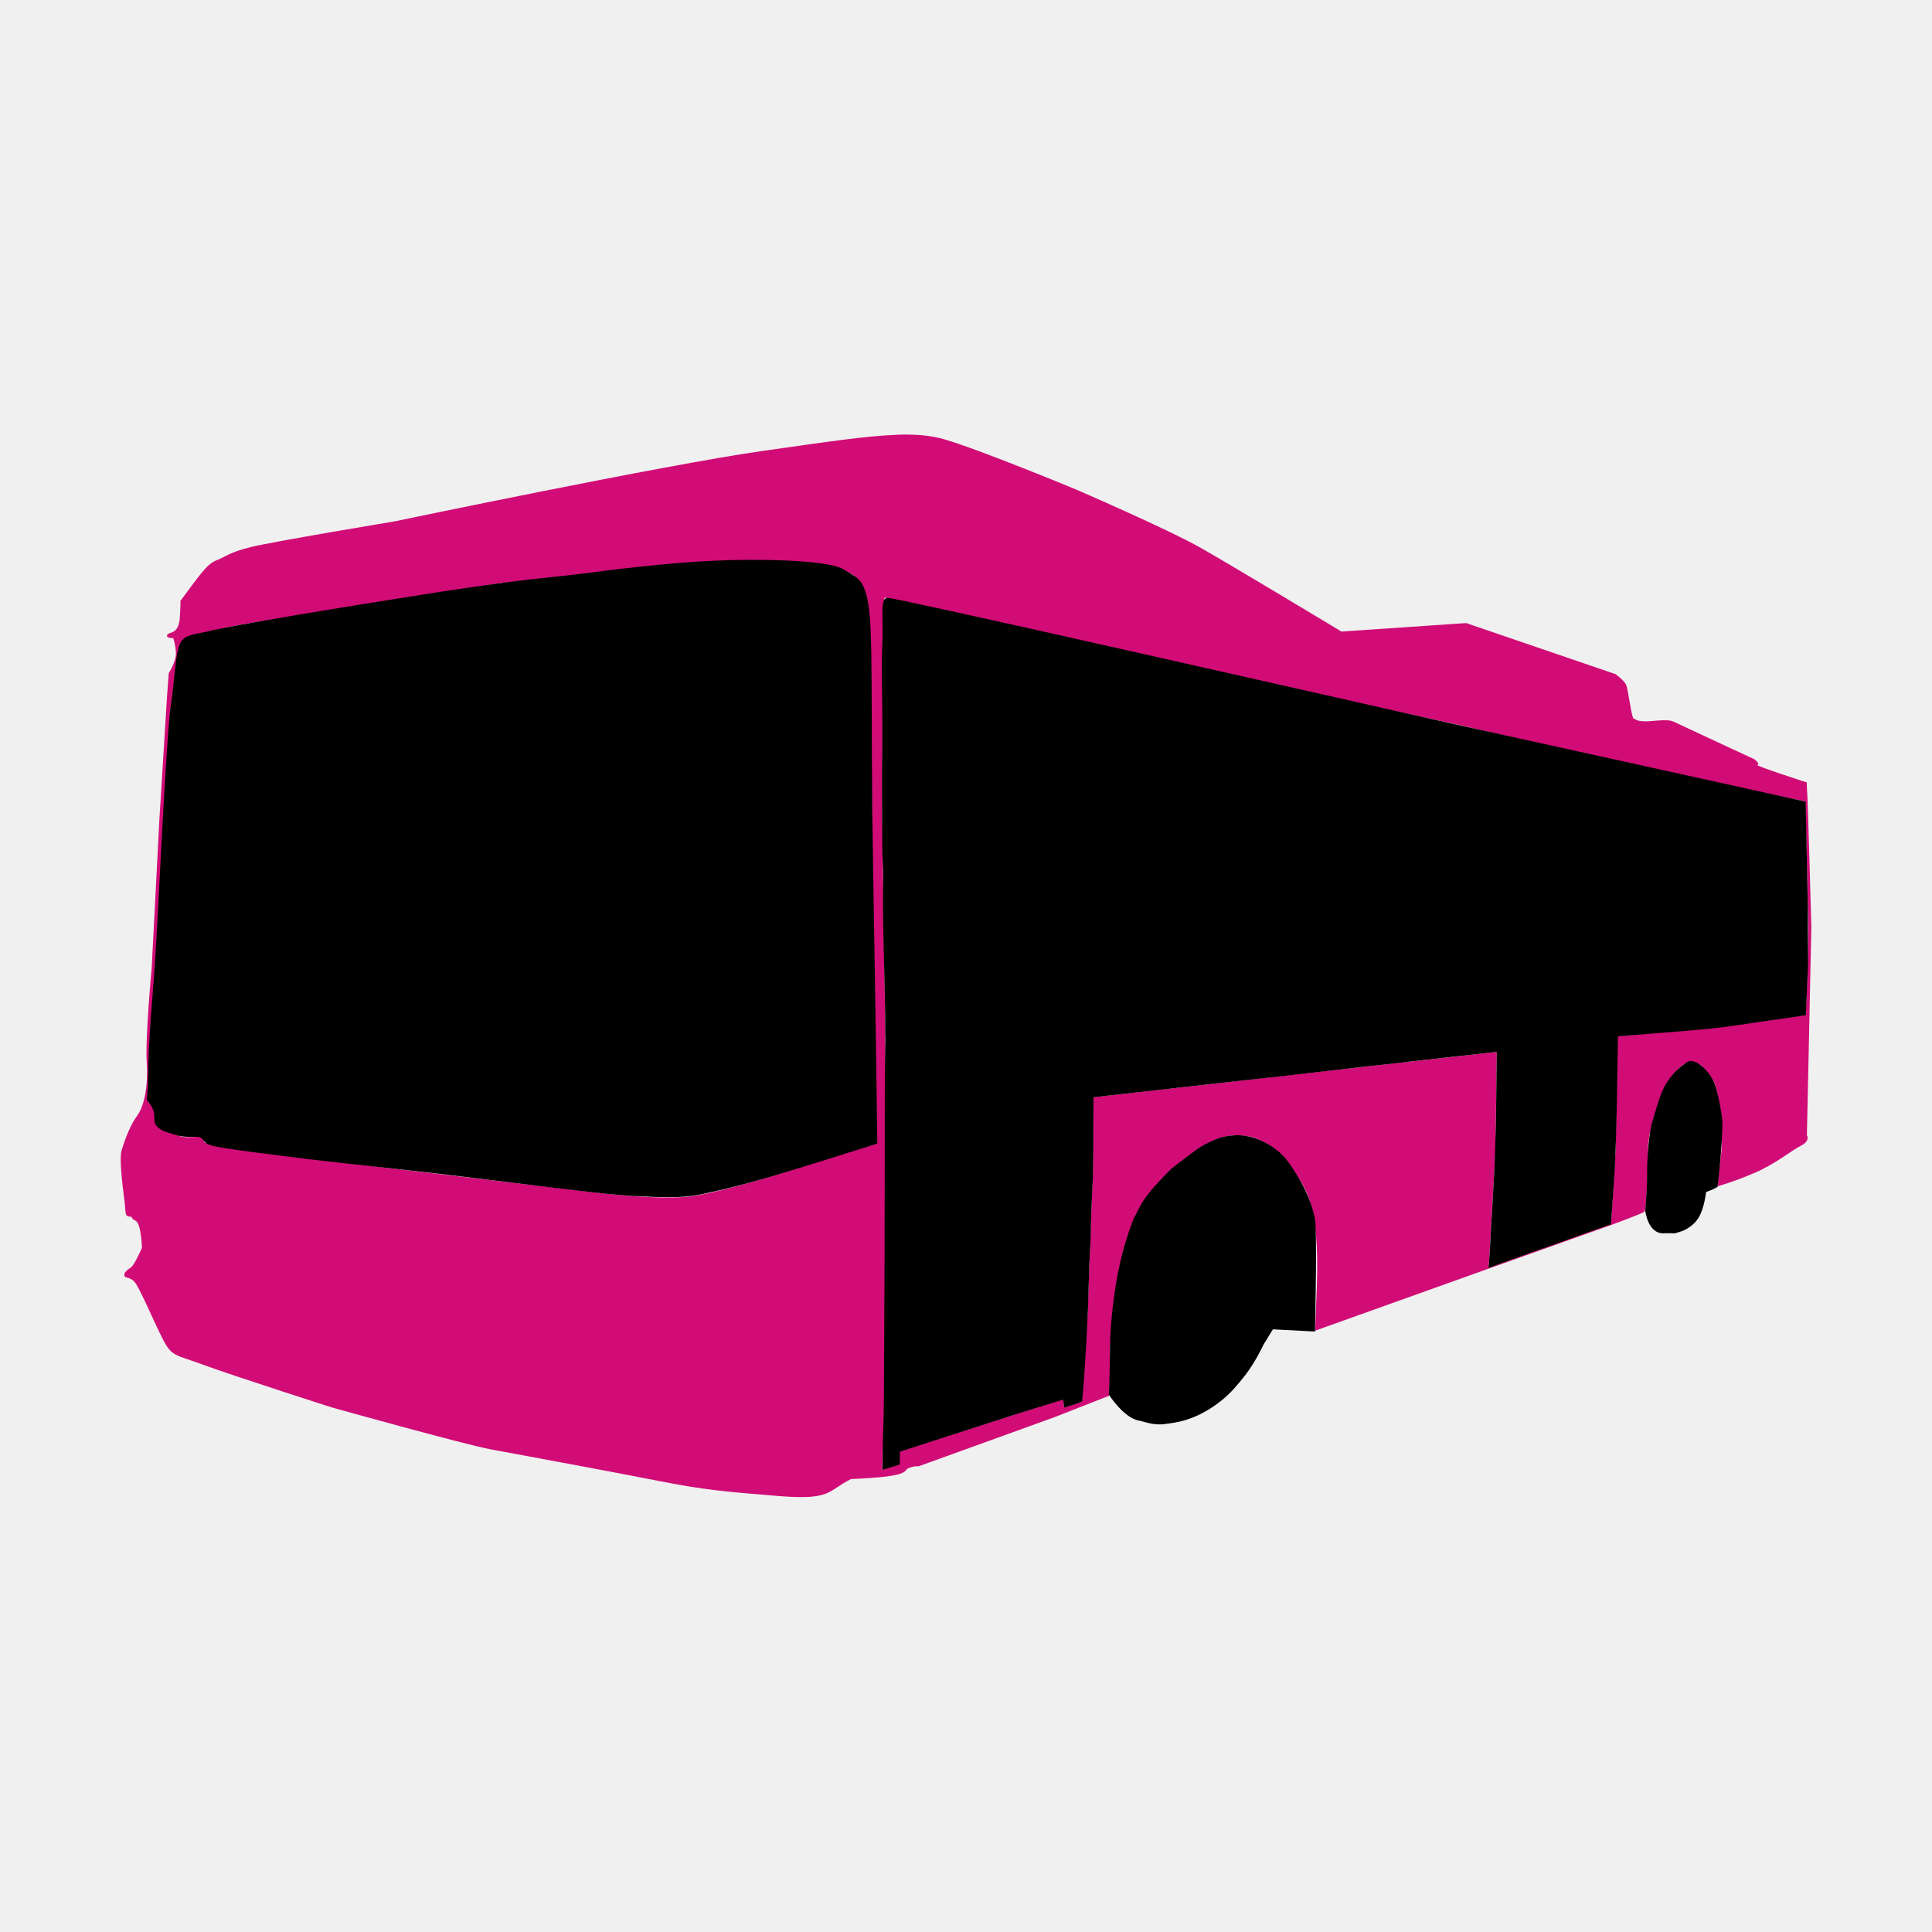
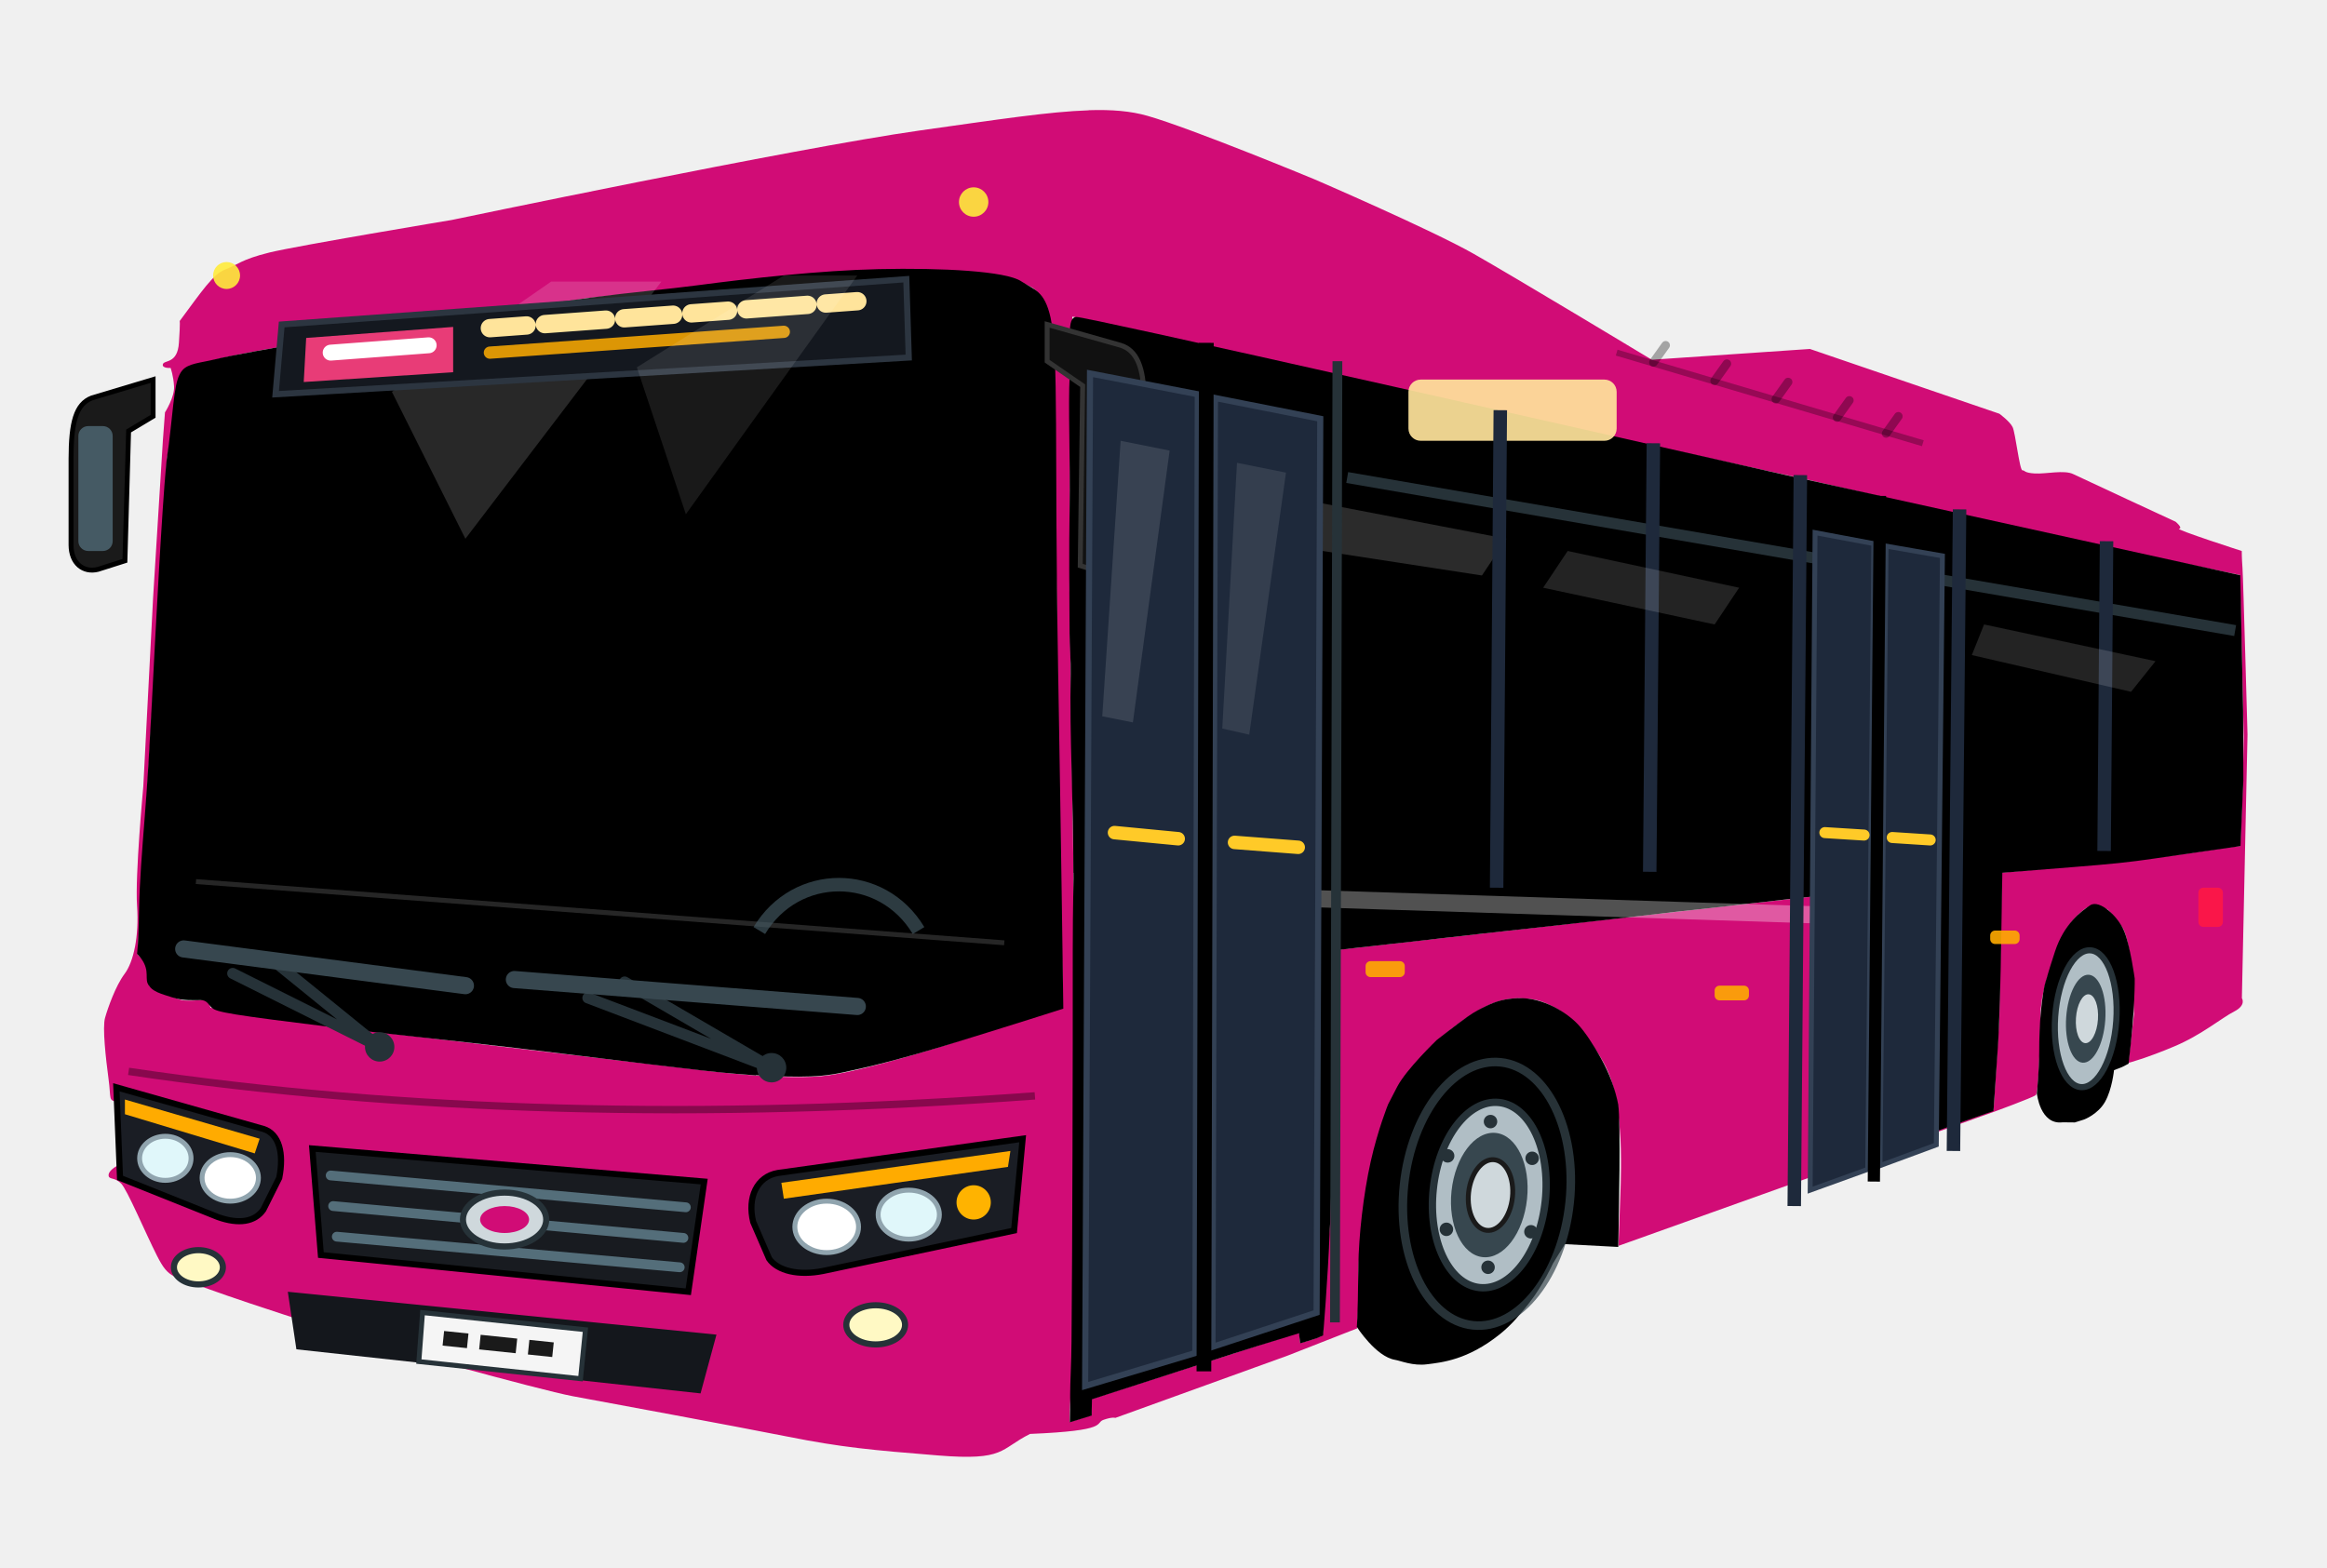
- <svg xmlns="http://www.w3.org/2000/svg" viewBox="0 0 200 200" width="200" height="200" role="img">
+ <svg xmlns="http://www.w3.org/2000/svg" viewBox="4 36 190 128" width="190" height="128" role="img">
  <path d="m155.41,296.12 l10.05,-2.63z" fill="#d10c76" fill-opacity="1.0" />
  <path d="m92.89,45.01c-3.17,0.1 -7.42,0.75 -13.81,1.65 -10.24,1.45 -38.22,7.31 -38.22,7.31 0,0 -12.51,2.08 -14.85,2.65 -2.33,0.57 -2.67,1.04 -3.64,1.4 -0.97,0.36 -1.93,1.82 -3.7,4.2 0,0 0.06,0 -0.06,1.76 -0.11,1.76 -1.19,1.4 -1.31,1.76 -0.11,0.36 0.63,0.31 0.63,0.31 0,0 0.23,0.62 0.28,1.5 0.06,0.88 -0.74,2.13 -0.74,2.13l-0.17,2.28 -0.8,12.87 -0.8,15.41c0,0 -0.68,7.26 -0.51,9.75 0.17,2.49 -0.28,4.57 -1.02,5.55 -0.74,0.99 -1.37,2.8 -1.59,3.58 -0.23,0.78 0.06,3.32 0.28,4.98 0.23,1.66 -0.06,1.82 0.8,1.87 0,0 -0.17,0.1 0.4,0.42 0.57,0.31 0.63,2.8 0.63,2.8 0,0 -0.8,1.82 -1.14,2.02 -0.34,0.21 -0.74,0.52 -0.68,0.83 0.06,0.31 0.51,0.1 1.02,0.62 0.51,0.52 1.97,4.01 2.94,5.92 0.97,1.91 1.29,1.61 4.26,2.72 2.98,1.1 13.27,4.4 13.27,4.4 0,0 13.67,3.82 16.41,4.33 2.74,0.51 13.11,2.42 17.54,3.3 4.42,0.88 6.84,1.1 12.31,1.54 5.47,0.44 4.99,-0.51 7.48,-1.76 6.56,-0.27 5.26,-0.89 6,-1.15 0.74,-0.26 0.97,-0.16 0.97,-0.16l14.05,-5.08 5.69,-2.23c0,0 0.17,-2.75 0.11,-4.31 -0.06,-1.56 0.51,-5.91 0.51,-5.91l0.46,-2.23 0.46,-2.28c0.46,-2.28 1.99,-4.36 2.84,-6.12 0.85,-1.76 3.47,-3.89 5.46,-5.08 1.99,-1.19 3.3,-1.06 4.1,-0.99 0.74,0.07 1.21,0.17 2.41,0.83 1.05,0.58 2.88,2.75 3.79,4.41 0.91,1.66 1.14,3.53 1.31,5.45 0.17,1.92 0.06,4.82 0.06,4.82l-0.17,4.67 17.92,-6.41 0,0 12.72,-4.53l0,0c0,0 3.1,-1.14 3.42,-1.36 0.32,-0.22 0.4,-6.93 0.4,-6.93l0.08,-0.59c0.08,-0.59 -0.04,0 0.24,-1.28 0.28,-1.28 0.8,-1.91 1.25,-3.49 0.44,-1.58 1.45,-2.46 2.05,-2.93 0.6,-0.48 1.85,0.04 1.85,0.04 0,0 0.68,0.7 1.21,1.47 0.52,0.77 0.8,3.52 0.8,3.52l0.15,3.56 -0.46,3.99c0,0 1.54,-0.41 3.75,-1.35 2.22,-0.93 3.87,-2.33 4.89,-2.85 1.02,-0.52 0.63,-1.09 0.63,-1.09l0.46,-21.53c0,0 -0.35,-12.81 -0.41,-13.59 -0.06,-0.78 -0.06,-1.4 -0.06,-1.4 0,0 -5.46,-1.76 -5.12,-1.82 0.34,-0.05 -0.28,-0.57 -0.28,-0.57 0,0 -7.62,-3.53 -8.36,-3.89 -0.74,-0.36 -2.22,0 -3.13,-0.05 -0.91,-0.05 -0.8,-0.26 -1.02,-0.26 -0.23,0 -0.57,-3.06 -0.8,-3.53 -0.23,-0.47 -1.08,-1.09 -1.08,-1.09l-15.47,-5.29 -1.48,0.1 -11.43,0.78c0,0 -11.09,-6.69 -14.56,-8.66 -3.47,-1.97 -12.97,-6.07 -12.97,-6.07 0,0 -10.01,-4.15 -13.65,-5.19 -1.37,-0.39 -2.88,-0.52 -4.79,-0.46zM76.82,58.17c3.7,0.16 11.26,0.16 11.94,1.82 0.68,1.66 0.97,0.78 1.08,4.15 0.11,3.37 0.34,11.26 0.34,11.26l0.05,4.77 0.23,21.12 0.33,16.71 -0.11,0.35 -0.73,0.17 -8.3,2.7c0,0 -6.48,2.08 -9.9,2.59 -3.41,0.52 -10.58,-0.42 -10.58,-0.42l-29.92,-3.53 -8.87,-1.35 -1.19,-0.21 -0.23,-0.67c0,0 -1.54,0.16 -2.1,0.05 -0.57,-0.1 -2.67,-1.14 -2.67,-1.14l-0.28,-1.92 -0.68,-0.67 2.39,-40.46c0,0 0.91,-4.77 0.91,-5.81 0,-1.04 0.46,-1.45 0.46,-1.45 0,0 1.37,-0.83 7.74,-1.87 6.37,-1.04 25.03,-3.99 25.03,-3.99 0,0 21.39,-2.33 25.08,-2.18zM91.56,61.86 L93.09,62.16 118.78,68.02 151.21,75.09 170.55,79.56 186.88,82.96 187.04,89.08 187.2,96.16 187.12,100.43 186.92,105.11c0,0 0.12,-0.11 -3.74,0.51 -3.86,0.62 -15.73,1.65 -15.73,1.65l-0.2,11.81 -0.46,7.32 -0.02,0.3 -12.67,4.52 0.08,-1.08 0.63,-11 0.14,-10.25 -18.03,2.02 -23.72,2.67 -0.06,7.45 -0.38,10.18 -0.16,4.6 -0.54,7.57c0,0 0.06,1.5 -0.11,1.69 -0.17,0.18 -1.79,0.62 -1.79,0.62 0,0 -0.06,-0.42 -0.06,-0.67 0,-0.26 -0.34,-0.1 -0.34,-0.1l-16.64,5.34l0,1.32l-1.79,0.56 0.02,-0.99 0.23,-4.16 0.14,-9.56 -0.08,-30.89 -0.32,-22.45 0.08,-17.24z" fill="#d10c76" fill-opacity="1.0" />
  <path d="m65.71,123.83c-0.21,-0.02 -0.27,-0.03 -1.61,-0.13 -2.63,-0.19 -11.11,-1.29 -17.89,-2.1 -4.87,-0.58 -11.26,-1.23 -14.48,-1.63 -9.14,-1.13 -10.02,-1.3 -10.44,-1.67 -0.25,-0.22 -0.38,-0.62 -0.9,-0.62 -0.53,0 -1.45,0.07 -2.32,-0.22 -0.84,-0.28 -1.71,-0.45 -2.02,-1.16 -0.22,-0.51 0.26,-1.27 -0.86,-2.4 0.1,-0.9 0.13,-1.78 0.17,-3.82 0.04,-1.99 0.23,-4.51 0.46,-7.39 0.22,-2.73 0.39,-5.74 0.55,-8.75 0.41,-7.88 0.83,-15.94 1.2,-20.04 0.06,-0.63 0.16,-1.16 0.21,-1.58 0.45,-3.63 0.44,-5.3 1.11,-6.08 0.49,-0.57 1.48,-0.6 2.65,-0.89 2.5,-0.62 13.76,-2.48 23.93,-4.07 2.32,-0.36 4.69,-0.7 6.79,-0.98 3.45,-0.45 6.37,-0.69 8.6,-0.99 4.48,-0.59 10.09,-1.22 14.86,-1.33 5.24,-0.12 10.4,0.17 11.64,0.98 1.09,0.72 1.92,0.76 2.42,2.98 0.69,3.09 0.3,10.66 0.61,28.35 0.26,15.11 0.43,28.09 0.43,28.09 0,0 -4.3,1.37 -8.88,2.78 -4.73,1.45 -7.12,2 -9.14,2.43 -1.17,0.25 -2.22,0.34 -3.58,0.34 -1.38,0 -2.36,-0.06 -3.5,-0.12z" fill="#000000" fill-opacity="1.0" />
  <path d="m91.64,107.29c0.01,-5.73 -0.32,-11.19 -0.22,-16.24 0.02,-1.14 -0.08,-2.24 -0.09,-3.34 -0.02,-3.58 -0.05,-6.95 0,-9.92 0.07,-4.6 -0.13,-8.52 0.01,-11.16 0.14,-2.68 -0.32,-4.78 0.58,-4.74 0.49,0.02 8.54,1.78 25.86,5.68 8.43,1.9 19.06,4.29 32.08,7.24l37.06,8.17 0.23,11.06 0.02,5.69 -0.23,5.37 -6.99,1.01c-2.18,0.32 -3.48,0.45 -6.74,0.71l-5.72,0.46 -0.09,5.55c-0.05,3.17 -0.14,6.8 -0.29,8.95l-0.34,4.96 -2.24,0.78 -2.97,1.07c-0.34,0.12 -1.25,0.46 -2.31,0.81 -0.45,0.15 -0.91,0.33 -1.37,0.49 -0.28,0.1 -0.53,0.19 -0.78,0.28 -0.78,0.28 -1.4,0.5 -1.55,0.55 -0.11,0.04 -1.46,0.53 -1.46,0.53 0,0 0.06,-0.49 0.14,-1.85 0.02,-0.36 0.05,-0.79 0.07,-1.26 0.02,-0.56 0.08,-1.64 0.18,-3.1 0.04,-0.61 0.09,-1.7 0.16,-2.91 0.03,-0.54 0.06,-1 0.07,-1.33l0.13,-4.01 0.01,-0.42 0.01,-0.45 0.01,-0.77 0.01,-0.54 0.01,-0.82 0.01,-0.97 0.01,-0.81 0.01,-0.83 0.01,-0.72 0.01,-0.96 0.01,-0.61 -1.35,0.15c-0.36,0.04 -1.68,0.2 -3.64,0.4 -0.8,0.08 -1.66,0.21 -2.63,0.3 -0.75,0.07 -1.55,0.18 -2.4,0.28 -1.28,0.14 -2.66,0.29 -4.12,0.45 -2.12,0.24 -4.4,0.52 -6.74,0.78 -3.31,0.37 -6.5,0.72 -9.3,1.03 -0.91,0.1 -1.84,0.22 -2.66,0.3 -0.5,0.05 -0.98,0.12 -1.44,0.17 -1.17,0.13 -2.19,0.24 -3.05,0.34 -1.59,0.18 -2.54,0.28 -2.87,0.32l-1.55,0.18 -0.01,2.58 -0.01,2.83 -0.04,2.75 -0.1,2.16c-0.03,0.63 -0.06,1.33 -0.08,1.94 -0.04,1.34 -0.05,2.66 -0.13,3.85 -0.04,0.52 -0.05,1.02 -0.07,1.51 -0.01,0.4 -0.01,0.77 -0.03,1.15 -0.02,0.23 -0.02,0.46 -0.03,0.69 -0.01,0.24 -0.01,0.47 -0.02,0.7 -0,0.13 -0.01,0.25 -0.01,0.37 -0.01,0.36 -0.02,0.74 -0.03,1.09 -0,0.14 -0.02,0.34 -0.02,0.47 -0.01,0.23 -0.03,0.46 -0.04,0.68 -0.17,4.32 -0.55,8.71 -0.55,8.71 0,0 -0.19,0.09 -0.51,0.22 -0.11,0.04 -0.23,0.07 -0.37,0.12 -0.22,0.08 -0.99,0.3 -0.99,0.3l-0.1,-0.82 -3.35,1.03 -2,0.63 -3.19,1.03 -8.36,2.7c-0.02,0.45 -0.02,1.33 -0.02,1.33l-1.79,0.55 0.03,-1.5c0,-0.06 -0.02,-1.09 0.05,-2.68 0.03,-0.7 0.05,-1.54 0.06,-2.43 0.07,-7.83 0.11,-23.15 0.1,-31.84 -0,-3.86 0.09,-6.42 0.06,-6.42z" fill="#000000" fill-opacity="1.0" />
  <path d="m136.14,126.27c-0.22,-1.2 -0.72,-2.59 -1.41,-3.82 -0.63,-1.13 -1.32,-2.19 -1.9,-2.8 -0.84,-0.89 -2.77,-2.2 -4.88,-2.13 -1.13,0.04 -1.82,0.27 -2.58,0.63 -0.43,0.21 -0.92,0.44 -1.54,0.88 -0.88,0.62 -2.52,1.91 -2.52,1.91 0,0 -2.46,2.36 -3.22,3.8l-0.75,1.45c0,0 -0.83,2.04 -1.42,4.67 -0.61,2.73 -0.98,6.1 -1.01,8.51 -0.05,4.72 -0.13,4.99 -0.13,4.99 0,0 1.55,2.44 3.13,2.7 0.44,0.07 1.46,0.52 2.63,0.36 1.17,-0.15 3.29,-0.34 5.93,-2.46 0.98,-0.78 1.71,-1.69 2.41,-2.57 1.12,-1.44 1.92,-3.2 1.92,-3.2l0.97,-1.58 4.36,0.23c0,0 0.07,-3.22 0.1,-6.28 0.02,-2.4 0,-4.71 -0.1,-5.3z" fill="#000000" fill-opacity="1.0" />
  <path d="m177.8,122.87c0.55,-4.56 0.5,-6.95 0.5,-6.95 0,0 -0.36,-2.66 -0.86,-3.87 -0.5,-1.22 -2.02,-2.61 -2.77,-2.12 -0.75,0.5 -2.13,1.5 -2.88,3.78 -0.75,2.29 -0.56,1.86 -0.77,2.47 -0.11,0.32 -0.27,1.28 -0.38,2.42 -0.1,1.04 -0.14,2.2 -0.14,3.34 -0.01,1.59 -0.19,3.35 -0.19,3.35 0,0 0.26,2.61 2.11,2.37l0.99,0.01 0.76,-0.24c0,0 1.13,-0.42 1.71,-1.45 0.58,-1.03 0.73,-2.58 0.73,-2.58l0.65,-0.25z" fill="#000000" fill-opacity="1.0" />
+   <path d="M36 68 49 59 58 59 42 80Z" fill="#ffffff" opacity="0.16" />
+   <path d="M101 75 127 80 125 83 99 79Z" fill="#ffffff" opacity="0.17" />
+   <rect x="119" y="67" width="17" height="5" rx="1" fill="#ffe49b" opacity="0.92" />
+   <path d="M99 109 161 111" fill="none" stroke="#ffffff" stroke-width="1.4" opacity="0.32" />
+   <g id="detail-front-header">
+     <path d="M27,62.5 L78,58.8 L78.2,65.2 L26.5,68.2 Z" fill="#14181f" stroke="#2c3540" stroke-width="0.5" />
+     <path d="M29,63.6 L41,62.7 L41,66.4 L28.8,67.2 Z" fill="#ff4081" opacity="0.9" />
+     <path d="M31,64.8 L39,64.2" stroke="#ffffff" stroke-width="1.3" stroke-linecap="round" />
+     <path d="M44,62.8 L74,60.6" stroke="#ffe49b" stroke-width="1.5" stroke-linecap="round" stroke-dasharray="3,1.5,5,1.5,4,1.5" />
+     <path d="M44,64.8 L68,63.1" stroke="#ffab00" stroke-width="1.0" stroke-linecap="round" opacity="0.85" />
+     <circle cx="22.5" cy="58.5" r="1.1" fill="#ffeb3b" opacity="0.9" />
+     <circle cx="83.5" cy="52.5" r="1.2" fill="#ffeb3b" opacity="0.9" />
+     <path d="M136,64.8 L161,72.2" stroke="#000000" stroke-width="0.5" opacity="0.28" />
+     <path d="M140,64.2 L139,65.6 M145,65.7 L144,67.1 M150,67.2 L149,68.6 M155,68.7 L154,70.1 M159,70.0 L158,71.4" stroke="#000000" stroke-width="0.7" opacity="0.32" stroke-linecap="round" />
+   </g>
+   <g id="detail-windshield">
+     <path d="M56,66 L68,58.5 L74,58.5 L60,78 Z" fill="#ffffff" opacity="0.10" />
+     <path d="M20,108 L86,113" stroke="#ffffff" stroke-width="0.4" opacity="0.15" />
+     <path d="M66,112 C69,107 76,107 79,112" fill="none" stroke="#455a64" stroke-width="1.1" opacity="0.65" />
+     <path d="M35,121.5 L23,115.5 M35,121.5 L26,114.2" stroke="#263238" stroke-width="0.9" stroke-linecap="round" />
+     <path d="M19,113.5 L42,116.5" stroke="#37474f" stroke-width="1.4" stroke-linecap="round" />
+     <circle cx="35" cy="121.5" r="1.2" fill="#263238" />
+     <path d="M67,123.2 L52,117.5 M67,123.2 L55,116.2" stroke="#263238" stroke-width="0.9" stroke-linecap="round" />
+     <path d="M46,116.0 L74,118.2" stroke="#37474f" stroke-width="1.4" stroke-linecap="round" />
+     <circle cx="67" cy="123.2" r="1.2" fill="#263238" />
+   </g>
+   <g id="detail-mirrors">
+     <path d="M16.5,67 L11.5,68.5 C10.2,69 9.8,70.5 9.8,73.5 L9.8,80.5 C9.8,82 10.8,82.8 12.0,82.5 L14.2,81.8 L14.5,71.2 L16.5,70 Z" fill="#1a1a1a" stroke="#000000" stroke-width="0.4" />
+     <rect x="10.4" y="70.8" width="2.8" height="10.2" rx="0.8" fill="#455a64" />
+     <path d="M89.5,62.5 L95.5,64.2 C96.8,64.6 97.4,66 97.4,68.5 L97.2,80.5 C97.2,82.2 95.8,83 94.2,82.8 L92.2,82.2 L92.4,67.5 L89.5,65.5 Z" fill="#111111" stroke="#333333" stroke-width="0.4" />
+     <path d="M93.2,67.2 L96.4,67.6 L96.2,81.2 L93.0,80.8 Z" fill="#37474f" />
+     <path d="M93.8,68.5 L95.6,68.8 L94.8,79.5 L93.4,79.2 Z" fill="#90a4ae" opacity="0.45" />
+   </g>
+   <g id="detail-front-bumper">
+     <path d="M14.5,123.5 Q48,128.5 88.5,125.5" fill="none" stroke="#000000" stroke-width="0.6" opacity="0.35" />
+     <path d="M13.5,124.8 L25.5,128.2 C26.8,128.6 27.2,130.2 26.8,132.2 L25.5,134.8 C24.8,135.8 23.5,136.0 21.8,135.4 L13.8,132.2 Z" fill="#1a1d24" stroke="#000000" stroke-width="0.5" />
+     <path d="M14.2,125.8 L25.2,129.0 L24.8,130.2 L14.2,127.0 Z" fill="#ffab00" />
+     <ellipse cx="17.5" cy="130.6" rx="2.1" ry="1.8" fill="#e0f7fa" stroke="#90a4ae" stroke-width="0.4" />
+     <ellipse cx="22.8" cy="132.2" rx="2.3" ry="1.9" fill="#ffffff" stroke="#90a4ae" stroke-width="0.4" />
+     <path d="M87.5,129.0 L67.5,131.8 C65.8,132.1 65.0,133.8 65.5,135.8 L66.8,138.8 C67.5,139.8 69.2,140.2 71.2,139.8 L86.8,136.5 Z" fill="#1a1d24" stroke="#000000" stroke-width="0.5" />
+     <path d="M86.5,130.0 L67.8,132.6 L68.0,133.9 L86.3,131.3 Z" fill="#ffab00" />
+     <ellipse cx="71.5" cy="136.2" rx="2.6" ry="2.1" fill="#ffffff" stroke="#90a4ae" stroke-width="0.4" />
+     <ellipse cx="78.2" cy="135.2" rx="2.5" ry="2.0" fill="#e0f7fa" stroke="#90a4ae" stroke-width="0.4" />
+     <circle cx="83.5" cy="134.2" r="1.4" fill="#ffb300" />
+     <path d="M29.5,129.8 L61.5,132.5 L60.2,141.5 L30.2,138.5 Z" fill="#181b20" stroke="#000000" stroke-width="0.5" />
+     <path d="M31.0,132.0 L60.0,134.6 M31.2,134.5 L59.8,137.1 M31.5,137.0 L59.5,139.5" stroke="#546e7a" stroke-width="0.8" stroke-linecap="round" />
+     <ellipse cx="45.2" cy="135.6" rx="3.4" ry="2.2" fill="#cfd8dc" stroke="#263238" stroke-width="0.5" />
+     <ellipse cx="45.2" cy="135.6" rx="2.0" ry="1.1" fill="#d10c76" />
+     <path d="M27.5,141.5 L62.5,145.0 L61.2,149.8 L28.2,146.2 Z" fill="#14171c" />
+     <path d="M38.5,143.2 L51.8,144.6 L51.4,148.6 L38.2,147.2 Z" fill="#f5f5f5" stroke="#263238" stroke-width="0.4" />
+     <path d="M40.2,145.3 L49.8,146.3" stroke="#1a1a1a" stroke-width="1.2" stroke-dasharray="2,1,3,1" />
+     <ellipse cx="20.2" cy="139.5" rx="2.0" ry="1.4" fill="#fff9c4" stroke="#263238" stroke-width="0.5" />
+     <ellipse cx="75.5" cy="144.2" rx="2.4" ry="1.6" fill="#fff9c4" stroke="#263238" stroke-width="0.5" />
+   </g>
+   <g id="detail-side-windows-doors">
+     <path d="M93.0,66.5 L101.8,68.2 L101.6,146.5 L92.6,149.2 Z" fill="#1e293b" stroke="#334155" stroke-width="0.5" />
+     <path d="M103.2,68.5 L111.8,70.2 L111.5,143.2 L103.0,146.0 Z" fill="#1e293b" stroke="#334155" stroke-width="0.5" />
+     <path d="M102.5,64.0 L102.3,148.0" stroke="#000000" stroke-width="1.2" />
+     <path d="M113.2,65.5 L113.0,144.0" stroke="#263238" stroke-width="0.8" />
+     <path d="M95.0,104.0 L100.2,104.5 M104.8,104.8 L110.0,105.2" stroke="#ffca28" stroke-width="1.1" stroke-linecap="round" />
+     <path d="M95.5,72.0 L99.5,72.8 L96.5,95.0 L94.0,94.5 Z" fill="#ffffff" opacity="0.12" />
+     <path d="M105.0,73.8 L109.0,74.6 L106.0,96.0 L103.8,95.5 Z" fill="#ffffff" opacity="0.10" />
+     <path d="M114.0,75.0 L186.5,87.5" stroke="#263238" stroke-width="0.9" />
+     <path d="M126.5,69.5 L126.2,108.5 M139.0,72.2 L138.7,107.2 M151.0,74.8 L150.5,134.5 M164.0,77.6 L163.5,130.0 M176.0,80.2 L175.8,105.5" stroke="#1e293b" stroke-width="1.1" />
+     <path d="M152.2,79.5 L157.0,80.4 L156.5,131.5 L151.8,133.2 Z" fill="#1e293b" stroke="#334155" stroke-width="0.4" />
+     <path d="M158.0,80.6 L162.6,81.4 L162.1,129.5 L157.5,131.2 Z" fill="#1e293b" stroke="#334155" stroke-width="0.4" />
+     <path d="M157.5,76.5 L157.0,132.5" stroke="#000000" stroke-width="1.0" />
+     <path d="M153.0,104.0 L156.2,104.2 M158.5,104.4 L161.6,104.6" stroke="#ffca28" stroke-width="0.9" stroke-linecap="round" />
+     <path d="M132,81 L146,84 L144,87 L130,84 Z" fill="#ffffff" opacity="0.14" />
+     <path d="M166,87 L180,90 L178,92.5 L165,89.5 Z" fill="#ffffff" opacity="0.14" />
+     <rect x="115.5" y="114.5" width="3.2" height="1.3" rx="0.4" fill="#ffab00" opacity="0.9" />
+     <rect x="144.0" y="116.5" width="2.8" height="1.2" rx="0.4" fill="#ffab00" opacity="0.9" />
+     <rect x="166.5" y="112.0" width="2.4" height="1.1" rx="0.4" fill="#ffab00" opacity="0.9" />
+     <rect x="183.5" y="108.5" width="2.0" height="3.2" rx="0.4" fill="#ff1744" opacity="0.9" />
+   </g>
+   <g id="detail-wheels">
+     <ellipse cx="125.4" cy="133.5" rx="6.8" ry="10.8" transform="rotate(6 125.4 133.5)" fill="none" stroke="#37474f" stroke-width="0.7" opacity="0.7" />
+     <ellipse cx="125.6" cy="133.6" rx="4.6" ry="7.6" transform="rotate(6 125.6 133.6)" fill="#b0bec5" stroke="#263238" stroke-width="0.6" />
+     <ellipse cx="125.6" cy="133.6" rx="3.1" ry="5.1" transform="rotate(6 125.6 133.6)" fill="#37474f" />
+     <ellipse cx="125.7" cy="133.6" rx="1.8" ry="2.9" transform="rotate(6 125.7 133.6)" fill="#cfd8dc" stroke="#1a1a1a" stroke-width="0.4" />
+     <circle cx="125.7" cy="127.6" r="0.55" fill="#263238" />
+     <circle cx="125.5" cy="139.5" r="0.55" fill="#263238" />
+     <circle cx="122.2" cy="130.4" r="0.55" fill="#263238" />
+     <circle cx="129.0" cy="136.6" r="0.55" fill="#263238" />
+     <circle cx="122.1" cy="136.4" r="0.55" fill="#263238" />
+     <circle cx="129.1" cy="130.6" r="0.55" fill="#263238" />
+     <ellipse cx="174.3" cy="119.2" rx="2.5" ry="5.6" transform="rotate(4 174.3 119.2)" fill="#b0bec5" stroke="#263238" stroke-width="0.5" />
+     <ellipse cx="174.3" cy="119.2" rx="1.6" ry="3.6" transform="rotate(4 174.3 119.2)" fill="#37474f" />
+     <ellipse cx="174.4" cy="119.2" rx="0.9" ry="2.0" transform="rotate(4 174.4 119.2)" fill="#cfd8dc" />
+   </g>
</svg>
